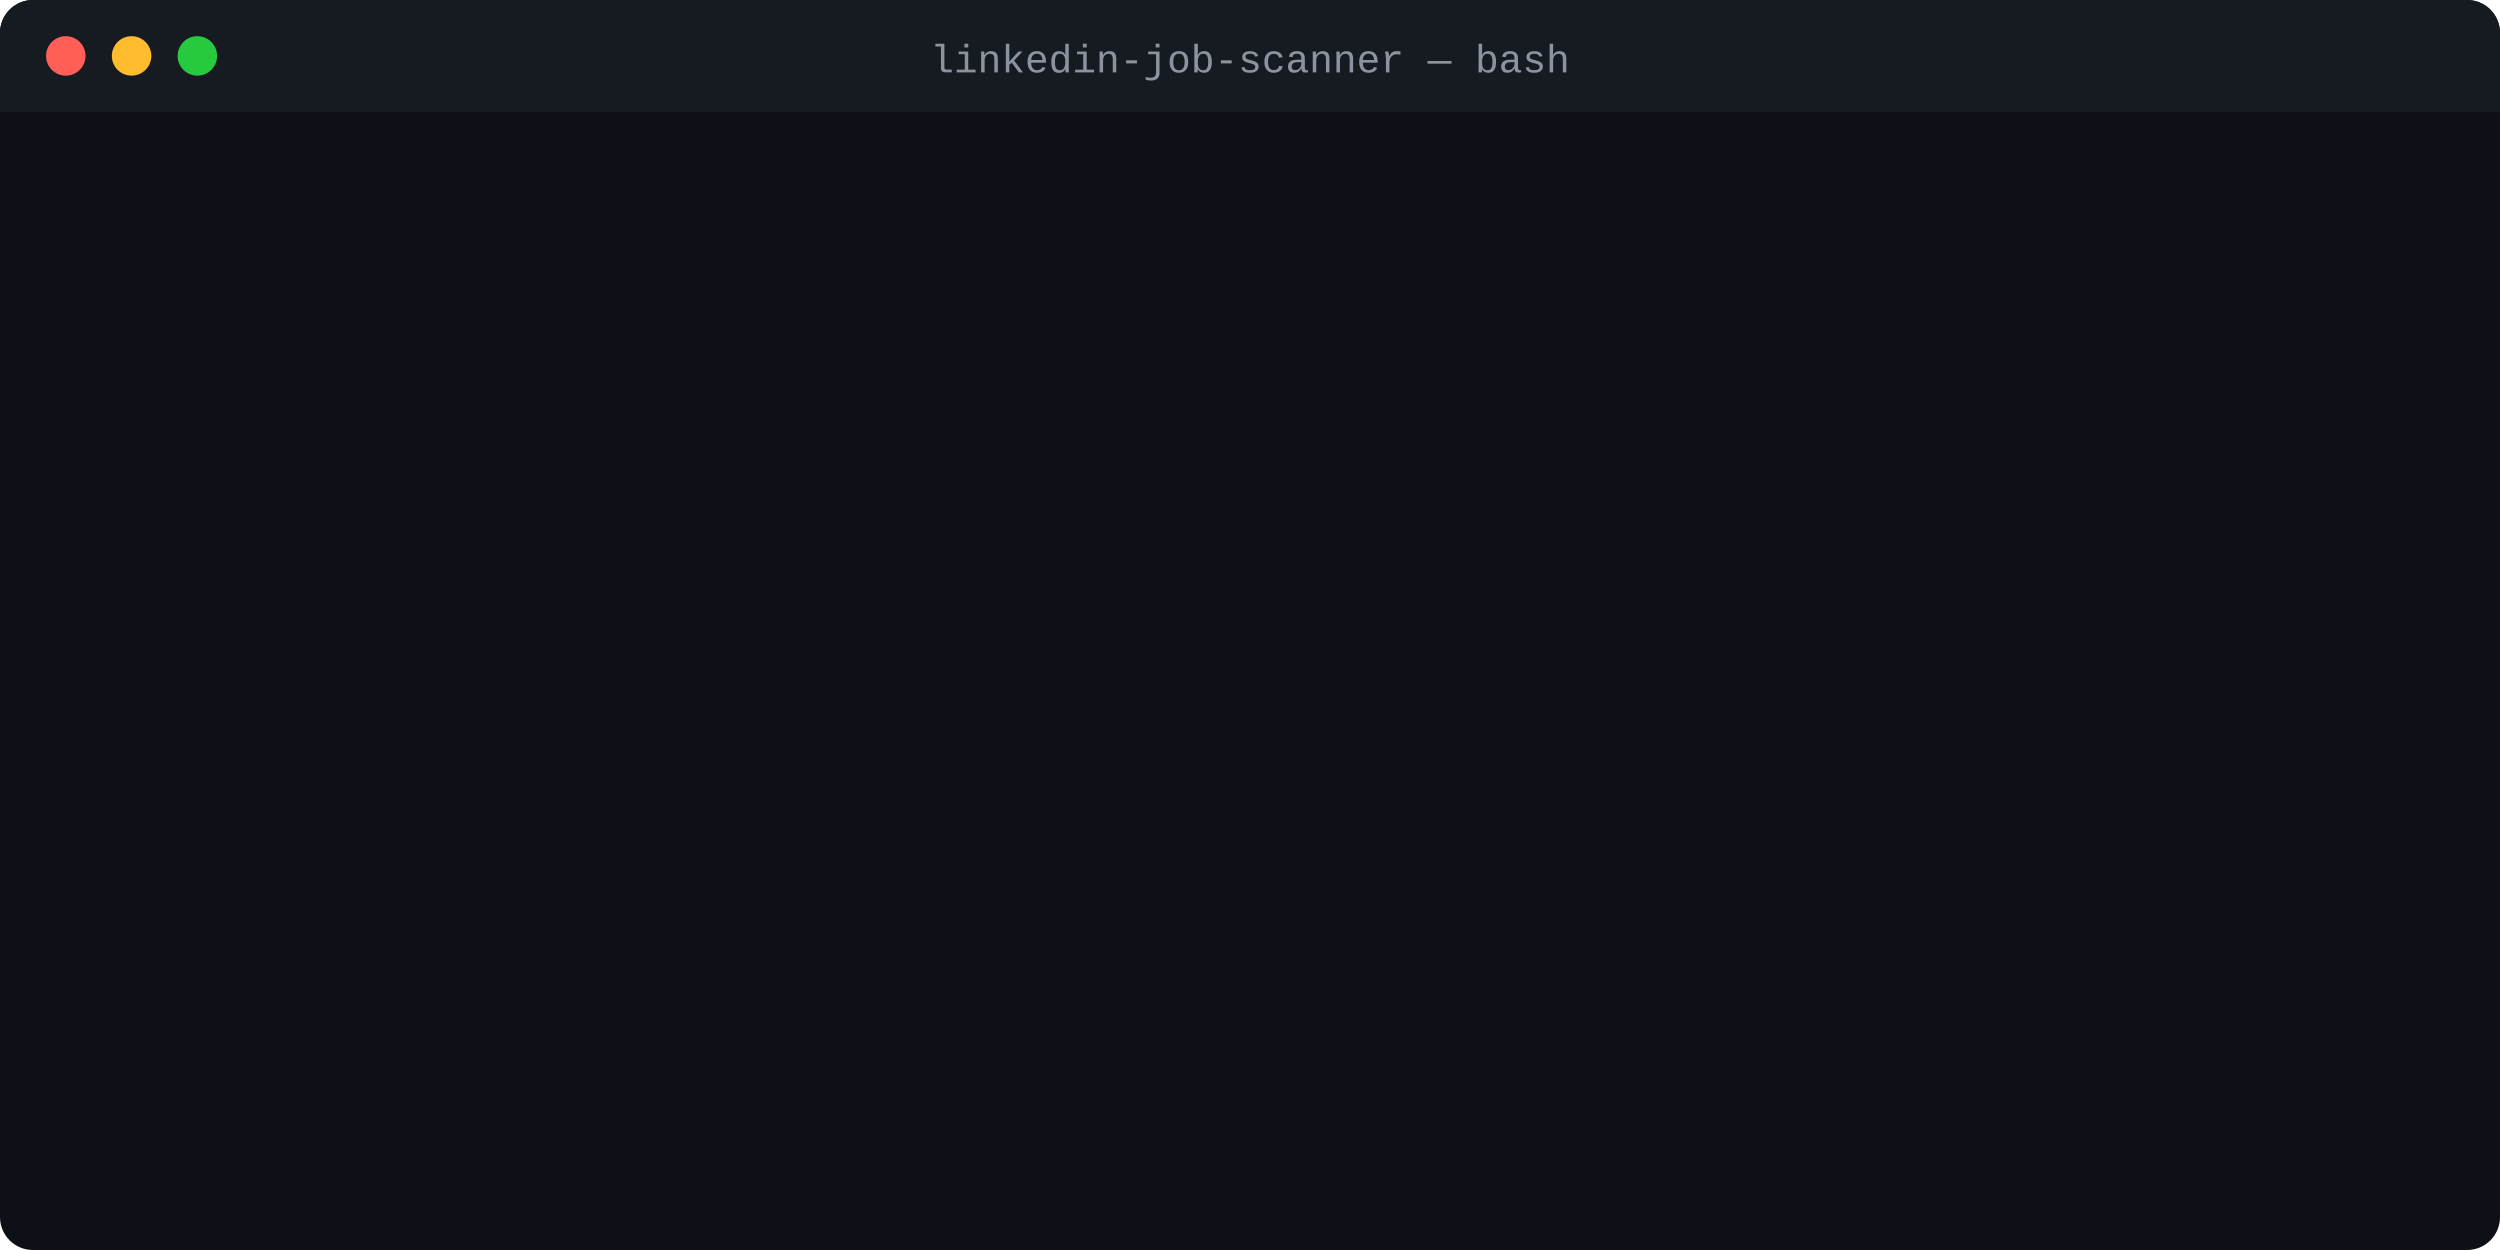
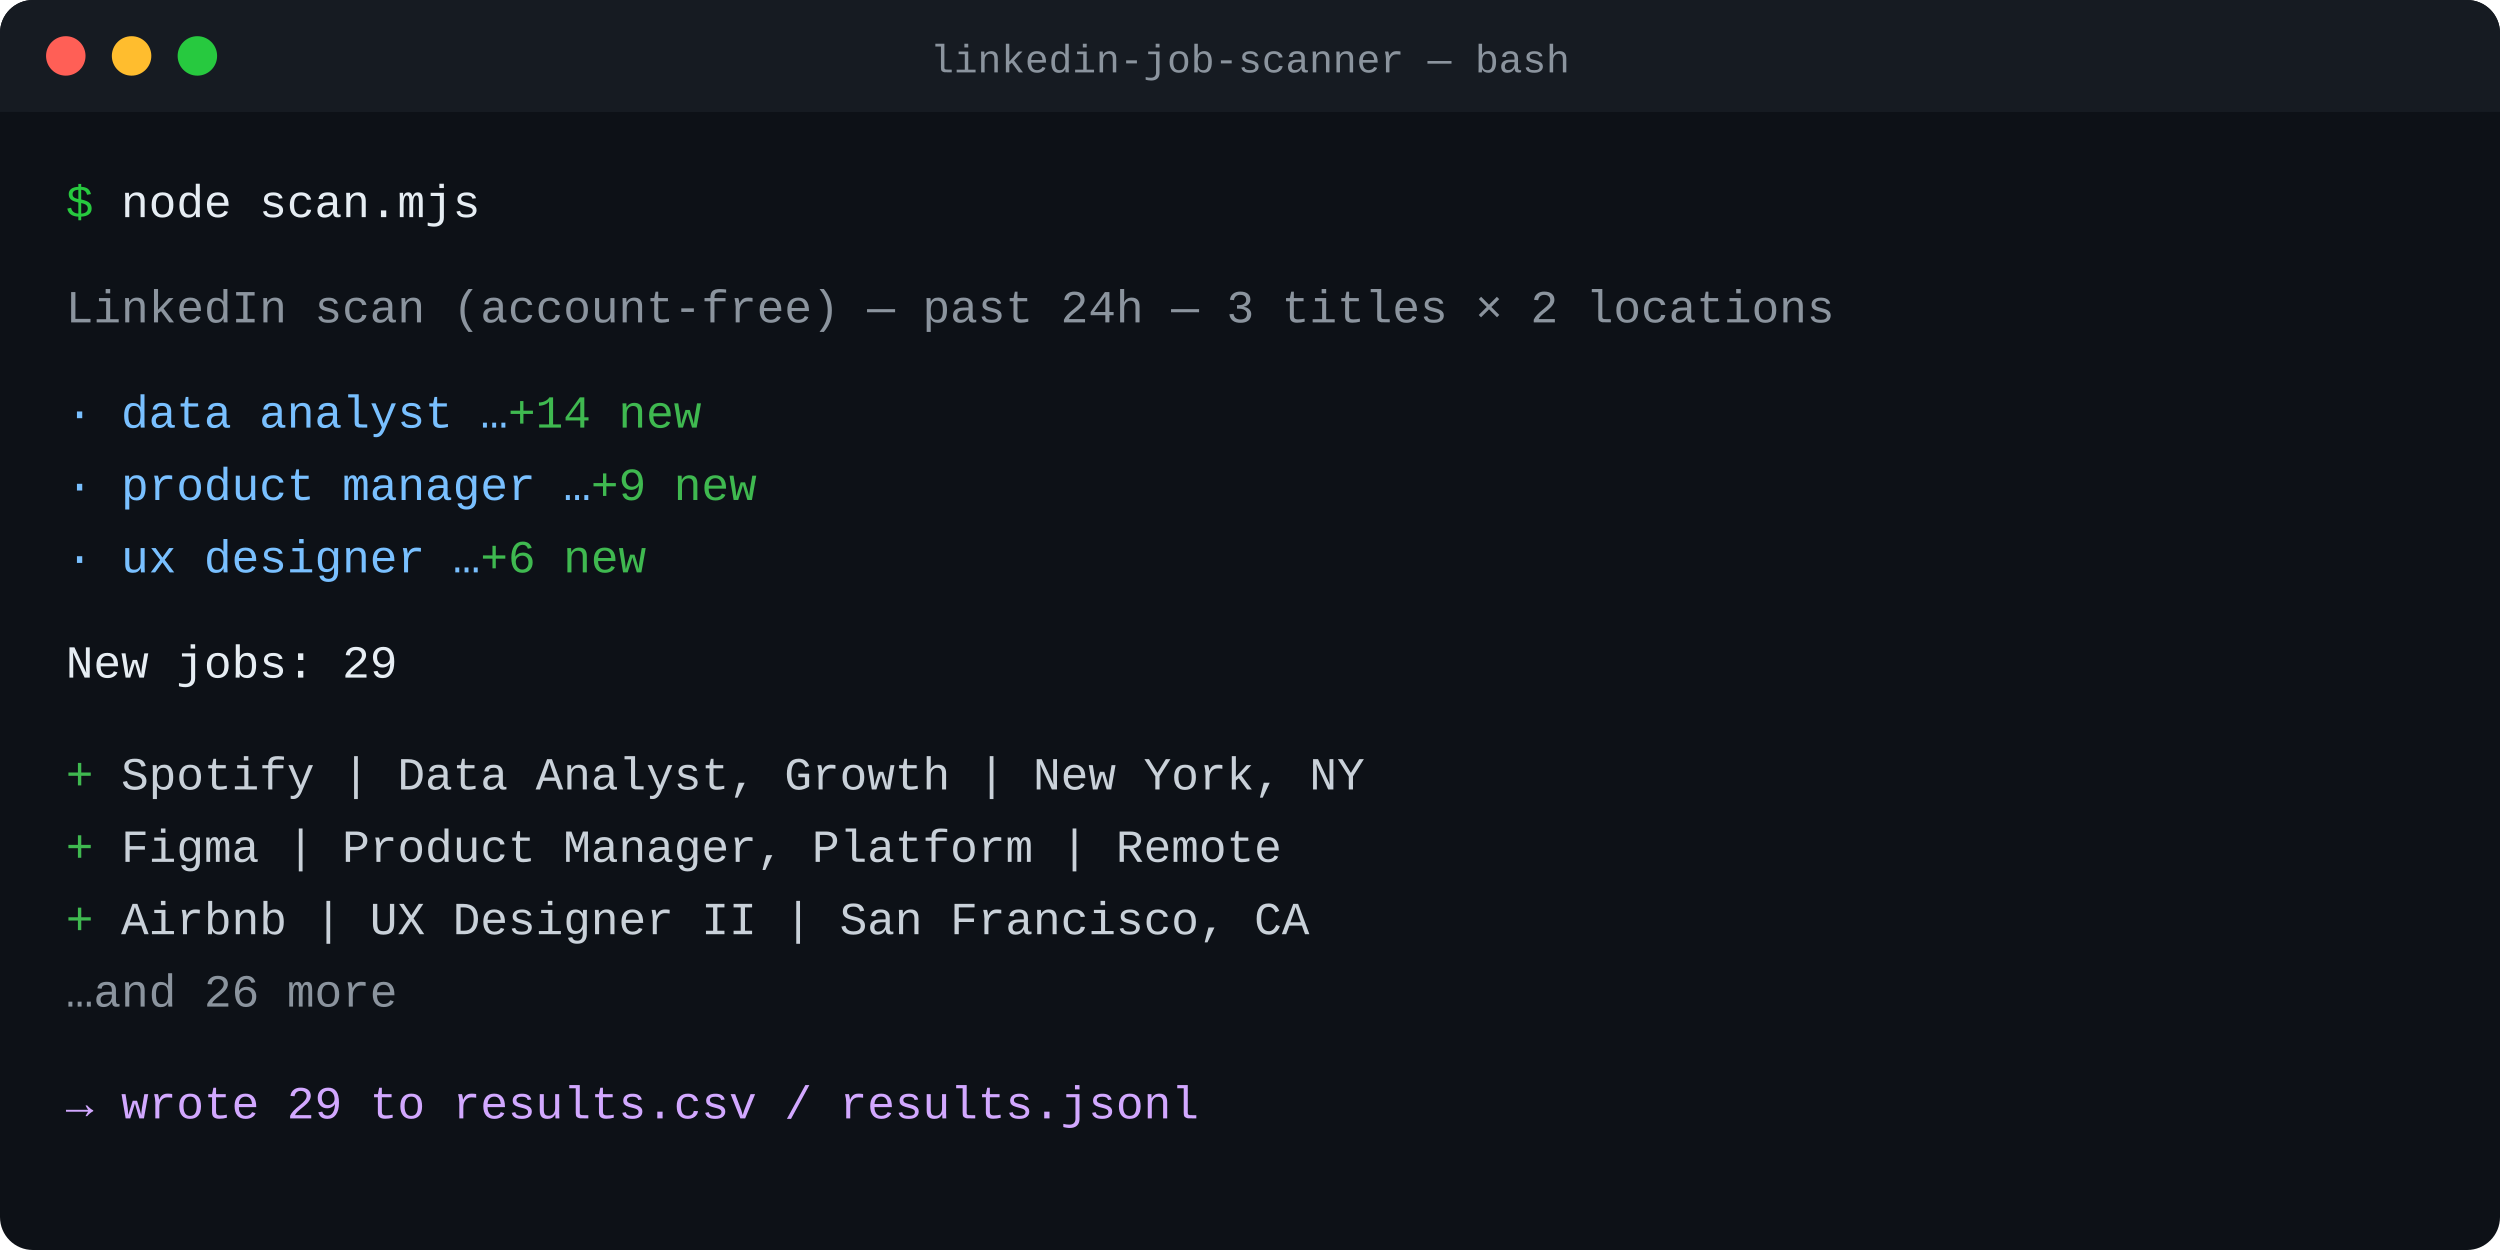
<svg xmlns="http://www.w3.org/2000/svg" width="760" height="380" font-family="SFMono-Regular, Consolas, 'Liberation Mono', Menlo, monospace" font-size="14">
  <rect width="760" height="380" rx="10" fill="#0d1117" />
  <rect width="760" height="34" rx="10" fill="#161b22" />
  <rect y="24" width="760" height="10" fill="#161b22" />
  <circle cx="20" cy="17" r="6" fill="#ff5f56" />
  <circle cx="40" cy="17" r="6" fill="#ffbd2e" />
  <circle cx="60" cy="17" r="6" fill="#27c93f" />
  <text x="380" y="22" text-anchor="middle" fill="#8b949e" font-size="12">linkedin-job-scanner — bash</text>
-   <text x="20" y="66" opacity="0">
+   <text x="20" y="66" opacity="1">
    <tspan fill="#27c93f">$</tspan>
    <tspan fill="#e6edf3">node scan.mjs</tspan>
-     <animate attributeName="opacity" values="0;0;1;1;0;0" keyTimes="0;0.02;0.02;0.93;0.96;1" dur="11s" repeatCount="indefinite" />
+     <animate attributeName="opacity" values="0;0;1" keyTimes="0;0.02;0.04" dur="4.5s" begin="0s" fill="freeze" repeatCount="1" />
  </text>
-   <text x="20" y="98" fill="#8b949e" opacity="0">LinkedIn scan (account-free) — past 24h — 3 titles × 2 locations<animate attributeName="opacity" values="0;0;1;1;0;0" keyTimes="0;0.075;0.075;0.93;0.96;1" dur="11s" repeatCount="indefinite" />
+   <text x="20" y="98" fill="#8b949e" opacity="1">LinkedIn scan (account-free) — past 24h — 3 titles × 2 locations<animate attributeName="opacity" values="0;0;1" keyTimes="0;0.105;0.125" dur="4.5s" begin="0s" fill="freeze" repeatCount="1" />
  </text>
-   <text x="20" y="130" fill="#79c0ff" opacity="0">  · data analyst …<tspan fill="#3fb950"> +14 new</tspan>
-     <animate attributeName="opacity" values="0;0;1;1;0;0" keyTimes="0;0.13;0.13;0.93;0.96;1" dur="11s" repeatCount="indefinite" />
+   <text x="20" y="130" fill="#79c0ff" opacity="1">  · data analyst …<tspan fill="#3fb950"> +14 new</tspan>
+     <animate attributeName="opacity" values="0;0;1" keyTimes="0;0.19;0.21" dur="4.5s" begin="0s" fill="freeze" repeatCount="1" />
  </text>
-   <text x="20" y="152" fill="#79c0ff" opacity="0">  · product manager …<tspan fill="#3fb950"> +9 new</tspan>
-     <animate attributeName="opacity" values="0;0;1;1;0;0" keyTimes="0;0.185;0.185;0.93;0.96;1" dur="11s" repeatCount="indefinite" />
+   <text x="20" y="152" fill="#79c0ff" opacity="1">  · product manager …<tspan fill="#3fb950"> +9 new</tspan>
+     <animate attributeName="opacity" values="0;0;1" keyTimes="0;0.275;0.295" dur="4.5s" begin="0s" fill="freeze" repeatCount="1" />
  </text>
-   <text x="20" y="174" fill="#79c0ff" opacity="0">  · ux designer …<tspan fill="#3fb950"> +6 new</tspan>
-     <animate attributeName="opacity" values="0;0;1;1;0;0" keyTimes="0;0.24;0.24;0.93;0.96;1" dur="11s" repeatCount="indefinite" />
+   <text x="20" y="174" fill="#79c0ff" opacity="1">  · ux designer …<tspan fill="#3fb950"> +6 new</tspan>
+     <animate attributeName="opacity" values="0;0;1" keyTimes="0;0.36;0.38" dur="4.5s" begin="0s" fill="freeze" repeatCount="1" />
  </text>
-   <text x="20" y="206" fill="#e6edf3" opacity="0">New jobs: 29<animate attributeName="opacity" values="0;0;1;1;0;0" keyTimes="0;0.295;0.295;0.93;0.96;1" dur="11s" repeatCount="indefinite" />
+   <text x="20" y="206" fill="#e6edf3" opacity="1">New jobs: 29<animate attributeName="opacity" values="0;0;1" keyTimes="0;0.445;0.465" dur="4.5s" begin="0s" fill="freeze" repeatCount="1" />
  </text>
-   <text x="20" y="240" fill="#c9d1d9" opacity="0">
-     <tspan fill="#3fb950">+</tspan> Spotify | Data Analyst, Growth | New York, NY<animate attributeName="opacity" values="0;0;1;1;0;0" keyTimes="0;0.35;0.35;0.93;0.96;1" dur="11s" repeatCount="indefinite" />
+   <text x="20" y="240" fill="#c9d1d9" opacity="1">
+     <tspan fill="#3fb950">+</tspan> Spotify | Data Analyst, Growth | New York, NY<animate attributeName="opacity" values="0;0;1" keyTimes="0;0.53;0.55" dur="4.5s" begin="0s" fill="freeze" repeatCount="1" />
  </text>
-   <text x="20" y="262" fill="#c9d1d9" opacity="0">
-     <tspan fill="#3fb950">+</tspan> Figma | Product Manager, Platform | Remote<animate attributeName="opacity" values="0;0;1;1;0;0" keyTimes="0;0.405;0.405;0.93;0.96;1" dur="11s" repeatCount="indefinite" />
+   <text x="20" y="262" fill="#c9d1d9" opacity="1">
+     <tspan fill="#3fb950">+</tspan> Figma | Product Manager, Platform | Remote<animate attributeName="opacity" values="0;0;1" keyTimes="0;0.615;0.635" dur="4.5s" begin="0s" fill="freeze" repeatCount="1" />
  </text>
-   <text x="20" y="284" fill="#c9d1d9" opacity="0">
-     <tspan fill="#3fb950">+</tspan> Airbnb | UX Designer II | San Francisco, CA<animate attributeName="opacity" values="0;0;1;1;0;0" keyTimes="0;0.46;0.46;0.93;0.96;1" dur="11s" repeatCount="indefinite" />
+   <text x="20" y="284" fill="#c9d1d9" opacity="1">
+     <tspan fill="#3fb950">+</tspan> Airbnb | UX Designer II | San Francisco, CA<animate attributeName="opacity" values="0;0;1" keyTimes="0;0.7;0.72" dur="4.5s" begin="0s" fill="freeze" repeatCount="1" />
  </text>
-   <text x="20" y="306" fill="#c9d1d9" opacity="0">
+   <text x="20" y="306" fill="#c9d1d9" opacity="1">
    <tspan fill="#8b949e">…and 26 more</tspan>
-     <animate attributeName="opacity" values="0;0;1;1;0;0" keyTimes="0;0.515;0.515;0.93;0.96;1" dur="11s" repeatCount="indefinite" />
+     <animate attributeName="opacity" values="0;0;1" keyTimes="0;0.785;0.805" dur="4.5s" begin="0s" fill="freeze" repeatCount="1" />
  </text>
-   <text x="20" y="340" fill="#d2a8ff" opacity="0">→ wrote 29 to results.csv / results.jsonl<animate attributeName="opacity" values="0;0;1;1;0;0" keyTimes="0;0.57;0.57;0.93;0.96;1" dur="11s" repeatCount="indefinite" />
+   <text x="20" y="340" fill="#d2a8ff" opacity="1">→ wrote 29 to results.csv / results.jsonl<animate attributeName="opacity" values="0;0;1" keyTimes="0;0.87;0.89" dur="4.5s" begin="0s" fill="freeze" repeatCount="1" />
  </text>
</svg>
